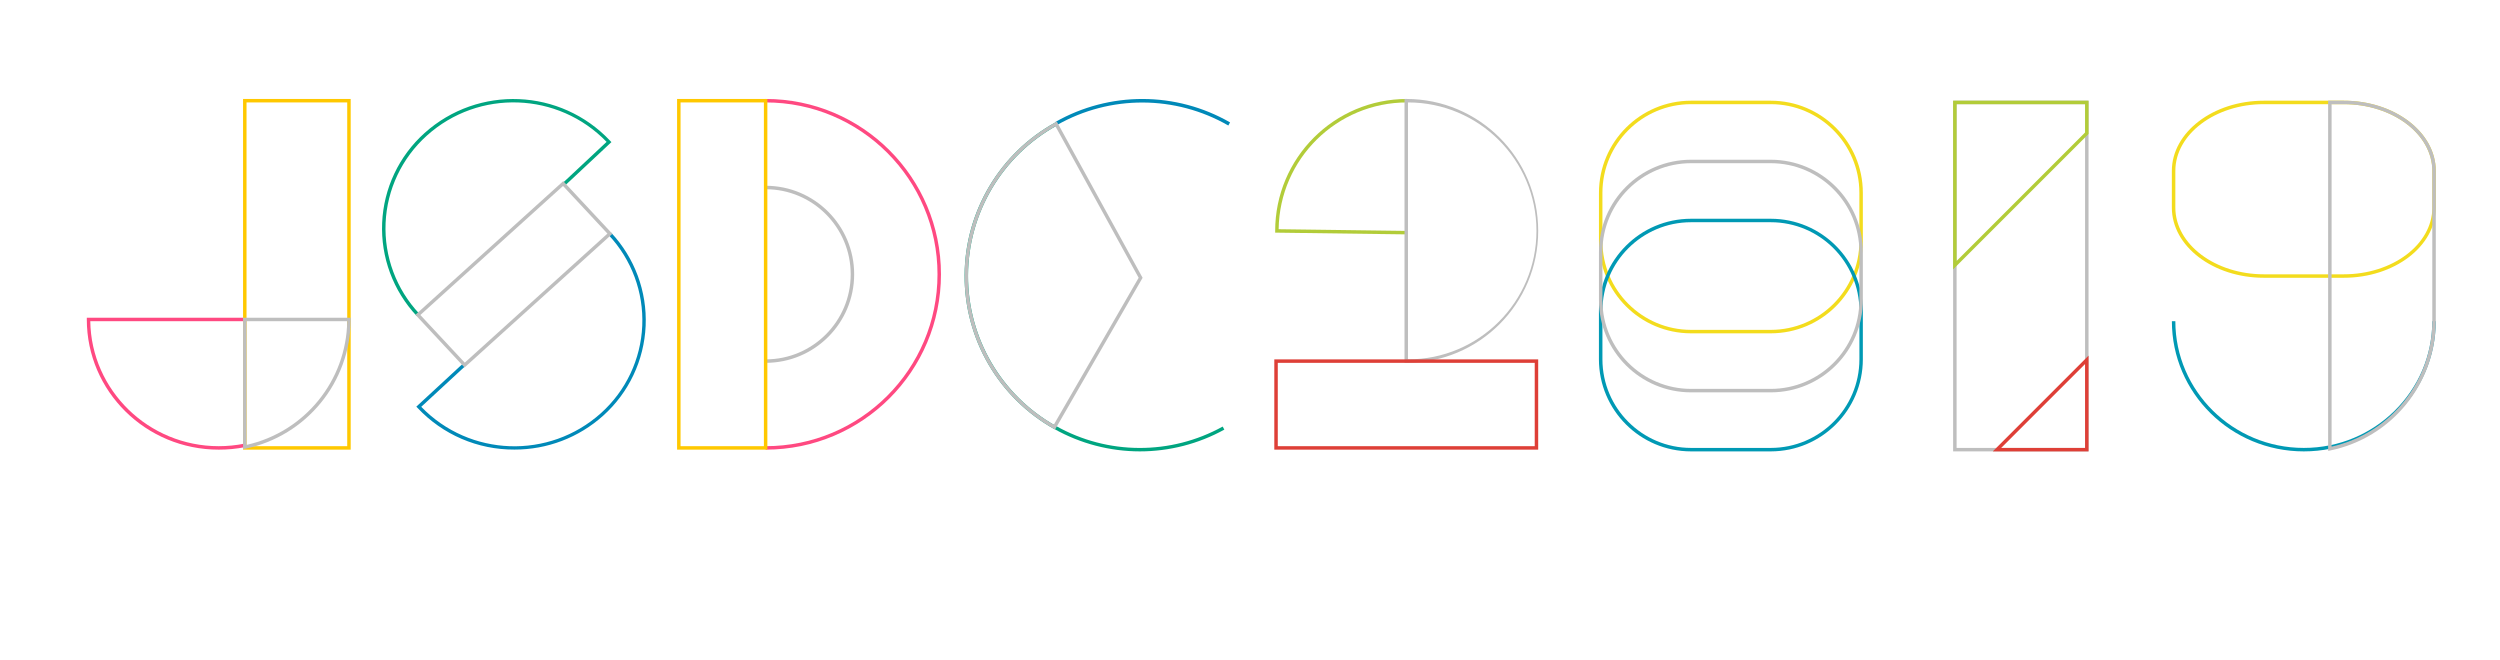
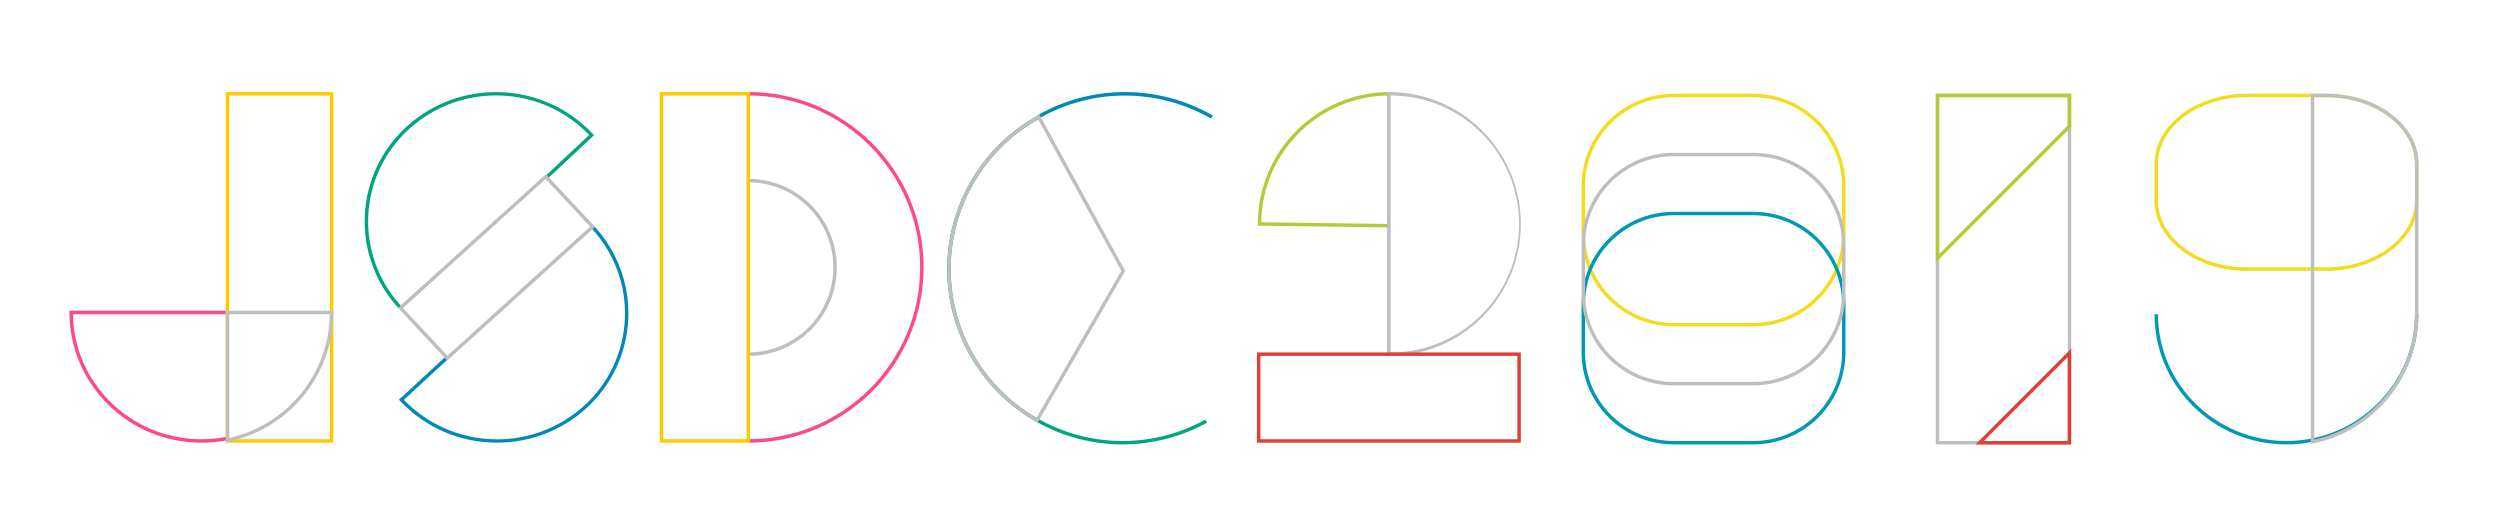
- <svg xmlns="http://www.w3.org/2000/svg" viewBox="0 0 720 190">
+ <svg xmlns="http://www.w3.org/2000/svg" viewBox="0 0 720 150">
  <defs>
    <style>.cls-1{fill:#ff4981;}.cls-2{fill:#bebebe;}.cls-3{fill:#ffc800;}.cls-4{fill:#0089b8;}.cls-5{fill:#b2cc39;}.cls-6{fill:#de3f37;}.cls-7{fill:#00a580;}.cls-8{fill:#f3dc1d;}.cls-9{fill:#0099b4;}</style>
  </defs>
  <g id="圖層_1" data-name="圖層 1">
-     <path class="cls-1" d="M220.5,129.5v-1a49.5,49.5,0,0,0,0-99v-1a50.5,50.5,0,0,1,0,101Z" />
-     <path class="cls-2" d="M220.5,104.5v-1a24.5,24.5,0,0,0,0-49v-1a25.5,25.5,0,0,1,0,51Z" />
-     <path class="cls-3" d="M221,129.5H195V28.5h26Zm-25-1h24v-99H196Z" />
-     <path class="cls-3" d="M101,129.5H70V28.5h31Zm-30-1h29v-99H71Z" />
-     <path class="cls-1" d="M63,129.5c-21,0-38-16.82-38-37.5v-.5H70v1H26c.28,19.9,16.77,36,37,36a38.13,38.13,0,0,0,7.4-.73l.2,1A38.63,38.63,0,0,1,63,129.5Z" />
-     <path class="cls-2" d="M70,129.36V91.5h31V92a38.11,38.11,0,0,1-30.4,37.24ZM71,92.5v35.63A37.1,37.1,0,0,0,100,92.5Z" />
-     <path class="cls-4" d="M148.15,129.48a38,38,0,0,1-27.9-12l-.35-.37,13.29-12.28.68.73-12.55,11.6a37.33,37.33,0,0,0,51.75,1.83,35.91,35.91,0,0,0,2.22-51.29L176,67a36.9,36.9,0,0,1-2.28,52.71A38.06,38.06,0,0,1,148.15,129.48Z" />
-     <path class="cls-5" d="M405,67.5,367.25,67V66.5a38,38,0,0,1,38-38v1a37,37,0,0,0-37,36.51L405,66.5Z" />
-     <path class="cls-2" d="M405,104.5h-.5v-76h.5a38,38,0,0,1,0,76Zm.5-75v74a37,37,0,0,0,0-74Z" />
-     <path class="cls-6" d="M443,129.5H367v-26h76Zm-75-1h74v-24H368Z" />
-     <path class="cls-7" d="M163.86,52.38l12.23-11.45-.34-.36a38.31,38.31,0,0,0-53.49-2.25A36.9,36.9,0,0,0,120,91l.73-.68a35.9,35.9,0,0,1,2.22-51.28,37.31,37.31,0,0,1,51.75,1.82l-12,11.24h0l-.52.48.68.73.52-.49h0l.18-.17.34-.32Z" />
-     <path class="cls-2" d="M133.79,105.84,119.63,90.66l42.58-38.5,14.16,15.18ZM121.06,90.72l12.79,13.72,41.09-37.16L162.15,53.56Z" />
-     <path class="cls-4" d="M353.76,36.15A49.73,49.73,0,0,0,304.43,36l-.49-.87a50.71,50.71,0,0,1,50.32.12Z" />
-     <path class="cls-7" d="M303.64,123.58A50.51,50.51,0,0,1,304,35.22l.49.88a49.5,49.5,0,0,0-.33,86.61Z" />
-     <path class="cls-7" d="M328.27,130a50.49,50.49,0,0,1-24.63-6.45l.49-.87a49.25,49.25,0,0,0,48,.17l.48.88A50.39,50.39,0,0,1,328.27,130Z" />
-     <path class="cls-2" d="M303.86,123.7l-.43-.24A50.46,50.46,0,0,1,284,103.79h0a50.58,50.58,0,0,1,19.92-68.54l.44-.24,24.71,45Zm.1-87.33a49.57,49.57,0,0,0-19.08,66.94h0a49.39,49.39,0,0,0,18.61,19L327.93,80Z" />
-     <path class="cls-8" d="M510,96H487A26.54,26.54,0,0,1,460.5,69.49v-14A26.54,26.54,0,0,1,487,29h23A26.54,26.54,0,0,1,536.5,55.51v14A26.54,26.54,0,0,1,510,96ZM487,30A25.55,25.55,0,0,0,461.5,55.51v14A25.55,25.55,0,0,0,487,95h23A25.55,25.55,0,0,0,535.5,69.49v-14A25.55,25.55,0,0,0,510,30Z" />
-     <path class="cls-9" d="M510,130H487a26.54,26.54,0,0,1-26.51-26.51v-14A26.54,26.54,0,0,1,487,63h23A26.54,26.54,0,0,1,536.5,89.51v14A26.54,26.54,0,0,1,510,130ZM487,64A25.55,25.55,0,0,0,461.5,89.51v14A25.55,25.55,0,0,0,487,129h23a25.55,25.55,0,0,0,25.51-25.51v-14A25.55,25.55,0,0,0,510,64Z" />
-     <path class="cls-2" d="M510,113H487A26.54,26.54,0,0,1,460.5,86.49v-14A26.54,26.54,0,0,1,487,46h23A26.54,26.54,0,0,1,536.5,72.51v14A26.54,26.54,0,0,1,510,113ZM487,47A25.55,25.55,0,0,0,461.5,72.51v14A25.55,25.55,0,0,0,487,112h23A25.55,25.55,0,0,0,535.5,86.49v-14A25.55,25.55,0,0,0,510,47Z" />
-     <path class="cls-2" d="M601.5,130h-39V29h39Zm-38-1h37V30h-37Z" />
-     <path class="cls-6" d="M601.5,130H573.92l27.58-27.58Zm-25.16-1H600.5V104.84Z" />
-     <path class="cls-5" d="M562.5,77.58V29h39v9.58Zm1-47.58V75.16l37-37V30Z" />
-     <path class="cls-9" d="M663.5,130c-21,0-38-16.82-38-37.5h1c0,20.13,16.6,36.5,37,36.5s37-16.37,37-36.5h1C701.5,113.18,684.45,130,663.5,130Z" />
-     <path class="cls-8" d="M675,80H652c-14.62,0-26.51-9.07-26.51-20.21V49.21C625.5,38.07,637.39,29,652,29h23c14.62,0,26.51,9.07,26.51,20.21V59.79C701.5,70.93,689.61,80,675,80ZM652,30C638,30,626.5,38.62,626.5,49.21V59.79C626.5,70.38,638,79,652,79h23c14.06,0,25.51-8.62,25.51-19.21V49.21C700.5,38.62,689.05,30,675,30Z" />
-     <path class="cls-2" d="M670.5,129.86V29H675c14.62,0,26.51,9.07,26.51,20.21V92.5a38.11,38.11,0,0,1-30.4,37.24Zm1-99.86v98.63a37.1,37.1,0,0,0,29-36.13V49.21C700.5,38.62,689.05,30,675,30Z" />
+     <path class="cls-1" d="M215.5,127.5v-1a49.5,49.5,0,0,0,0-99v-1a50.5,50.5,0,0,1,0,101Z" />
+     <path class="cls-2" d="M215.5,102.5v-1a24.5,24.5,0,0,0,0-49v-1a25.5,25.5,0,0,1,0,51Z" />
+     <path class="cls-3" d="M216,127.5H190V26.5h26Zm-25-1h24v-99H191Z" />
+     <path class="cls-3" d="M96,127.5H65V26.5H96Zm-30-1H95v-99H66Z" />
+     <path class="cls-1" d="M58,127.5c-21,0-38-16.82-38-37.5v-.5H65v1H21c.28,19.9,16.77,36,37,36a38.13,38.13,0,0,0,7.4-.73l.2,1A38.63,38.63,0,0,1,58,127.5Z" />
+     <path class="cls-2" d="M65,127.36V89.5H96V90a38.11,38.11,0,0,1-30.4,37.24ZM66,90.5v35.63A37.1,37.1,0,0,0,95,90.5Z" />
+     <path class="cls-4" d="M143.15,127.48a38,38,0,0,1-27.9-12l-.35-.37,13.29-12.28.68.73-12.55,11.6a37.33,37.33,0,0,0,51.75,1.83,35.91,35.91,0,0,0,2.22-51.29L171,65a36.9,36.9,0,0,1-2.28,52.71A38.06,38.06,0,0,1,143.15,127.48Z" />
+     <path class="cls-5" d="M400,65.5,362.25,65V64.5a38,38,0,0,1,38-38v1a37,37,0,0,0-37,36.51L400,64.5Z" />
+     <path class="cls-2" d="M400,102.5h-.5v-76h.5a38,38,0,0,1,0,76Zm.5-75v74a37,37,0,0,0,0-74Z" />
+     <path class="cls-6" d="M438,127.5H362v-26h76Zm-75-1h74v-24H363Z" />
+     <path class="cls-7" d="M158.86,50.38l12.23-11.45-.34-.36a38.31,38.31,0,0,0-53.49-2.25A36.9,36.9,0,0,0,115,89l.73-.68a35.9,35.9,0,0,1,2.22-51.28,37.31,37.31,0,0,1,51.75,1.82l-12,11.24h0l-.52.48.68.73.52-.49h0l.18-.17.34-.32Z" />
+     <path class="cls-2" d="M128.79,103.84,114.63,88.66l42.58-38.5,14.16,15.18ZM116.06,88.72l12.79,13.72,41.09-37.16L157.15,51.56Z" />
+     <path class="cls-4" d="M348.76,34.15A49.73,49.73,0,0,0,299.43,34l-.49-.87a50.71,50.71,0,0,1,50.32.12Z" />
+     <path class="cls-7" d="M298.64,121.58A50.51,50.51,0,0,1,299,33.22l.49.88a49.5,49.5,0,0,0-.33,86.61Z" />
+     <path class="cls-7" d="M323.27,128a50.49,50.49,0,0,1-24.63-6.45l.49-.87a49.25,49.25,0,0,0,48,.17l.48.88A50.39,50.39,0,0,1,323.27,128Z" />
+     <path class="cls-2" d="M298.86,121.7l-.43-.24A50.46,50.46,0,0,1,279,101.79h0a50.58,50.58,0,0,1,19.92-68.54l.44-.24,24.71,45Zm.1-87.33a49.57,49.57,0,0,0-19.08,66.94h0a49.39,49.39,0,0,0,18.61,19L322.93,78Z" />
+     <path class="cls-8" d="M505,94H482A26.54,26.54,0,0,1,455.5,67.49v-14A26.54,26.54,0,0,1,482,27h23A26.54,26.54,0,0,1,531.5,53.51v14A26.54,26.54,0,0,1,505,94ZM482,28A25.55,25.55,0,0,0,456.5,53.51v14A25.55,25.55,0,0,0,482,93h23A25.55,25.55,0,0,0,530.5,67.49v-14A25.55,25.55,0,0,0,505,28Z" />
+     <path class="cls-9" d="M505,128H482a26.54,26.54,0,0,1-26.51-26.51v-14A26.54,26.54,0,0,1,482,61h23A26.54,26.54,0,0,1,531.5,87.51v14A26.54,26.54,0,0,1,505,128ZM482,62A25.55,25.55,0,0,0,456.5,87.51v14A25.55,25.55,0,0,0,482,127h23a25.55,25.55,0,0,0,25.51-25.51v-14A25.55,25.55,0,0,0,505,62Z" />
+     <path class="cls-2" d="M505,111H482A26.54,26.54,0,0,1,455.5,84.49v-14A26.54,26.54,0,0,1,482,44h23A26.54,26.54,0,0,1,531.5,70.51v14A26.54,26.54,0,0,1,505,111ZM482,45A25.55,25.55,0,0,0,456.5,70.51v14A25.55,25.55,0,0,0,482,110h23A25.55,25.55,0,0,0,530.5,84.49v-14A25.55,25.55,0,0,0,505,45Z" />
+     <path class="cls-2" d="M596.5,128h-39V27h39Zm-38-1h37V28h-37Z" />
+     <path class="cls-6" d="M596.5,128H568.92l27.58-27.58Zm-25.16-1H595.5V102.84Z" />
+     <path class="cls-5" d="M557.5,75.58V27h39v9.58Zm1-47.58V73.16l37-37V28Z" />
+     <path class="cls-9" d="M658.5,128c-21,0-38-16.82-38-37.5h1c0,20.13,16.6,36.5,37,36.5s37-16.37,37-36.5h1C696.5,111.18,679.45,128,658.5,128Z" />
+     <path class="cls-8" d="M670,78H647c-14.62,0-26.51-9.07-26.51-20.21V47.21C620.5,36.07,632.39,27,647,27h23c14.62,0,26.51,9.07,26.51,20.21V57.79C696.5,68.93,684.61,78,670,78ZM647,28C633,28,621.5,36.62,621.5,47.21V57.79C621.5,68.38,633,77,647,77h23c14.06,0,25.51-8.62,25.51-19.21V47.21C695.5,36.62,684.05,28,670,28Z" />
+     <path class="cls-2" d="M665.5,127.86V27H670c14.62,0,26.51,9.07,26.51,20.21V90.5a38.11,38.11,0,0,1-30.4,37.24Zm1-99.86v98.63a37.1,37.1,0,0,0,29-36.13V47.21C695.5,36.62,684.05,28,670,28Z" />
  </g>
</svg>
